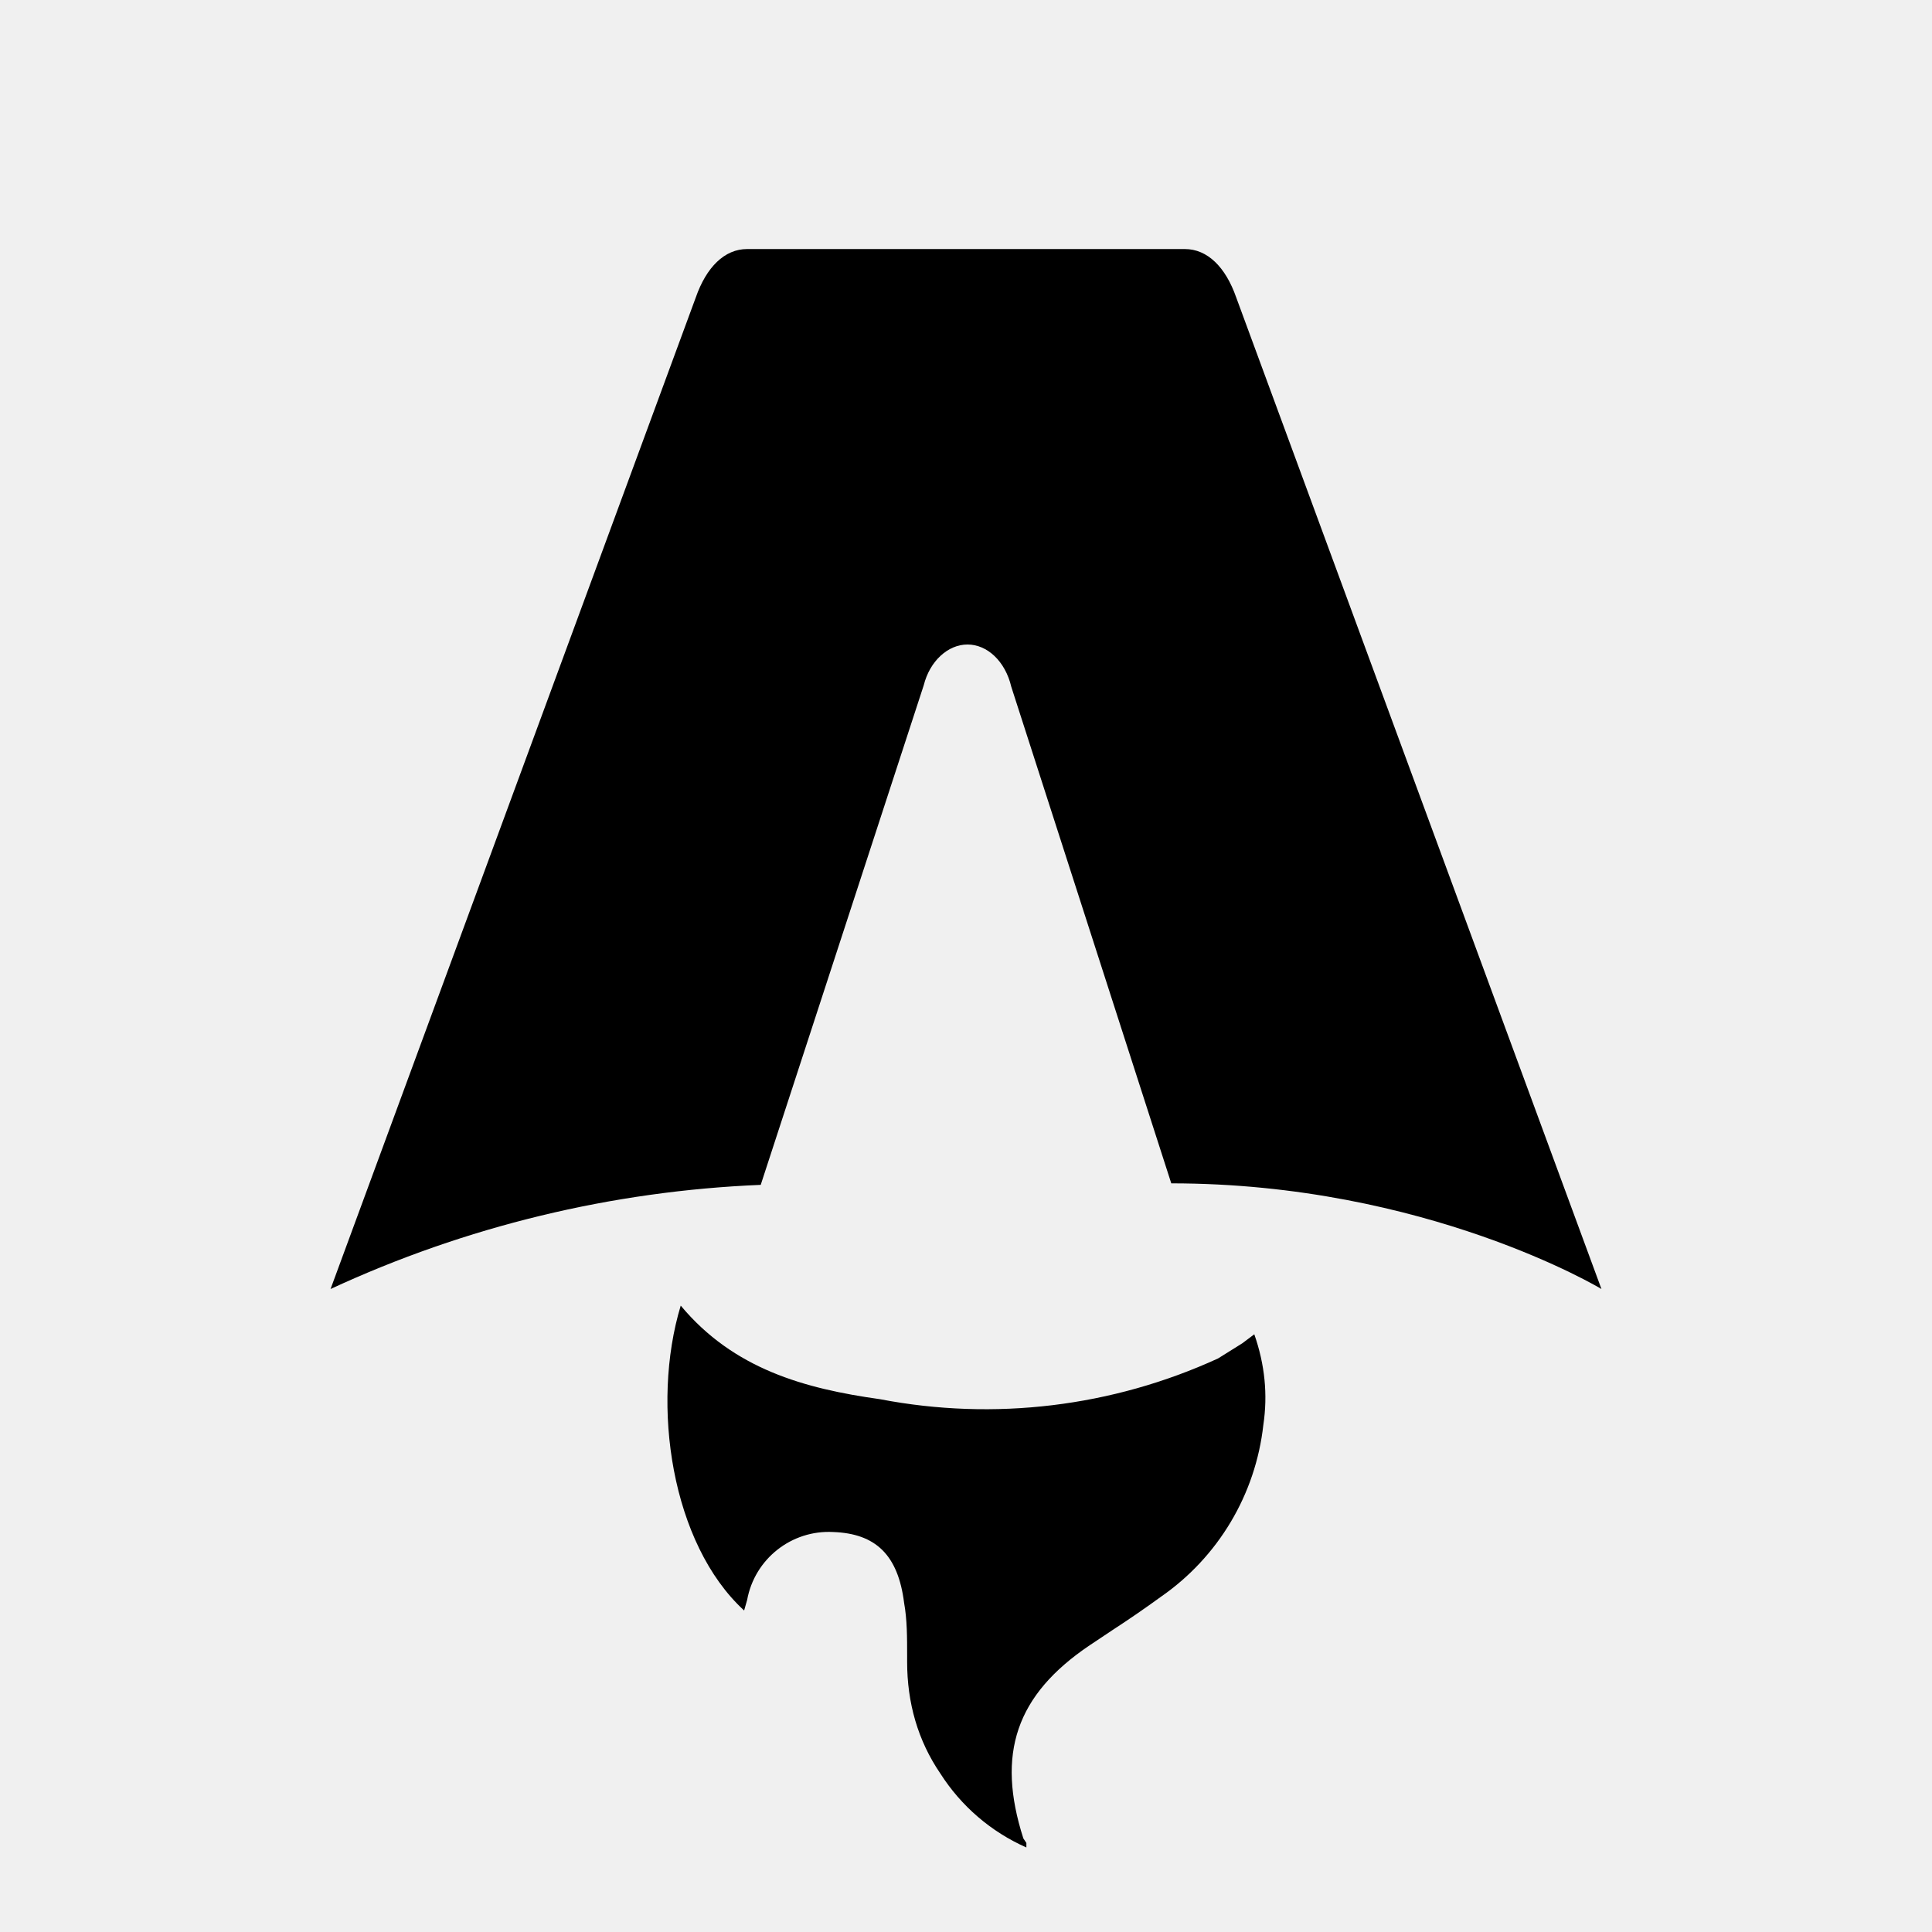
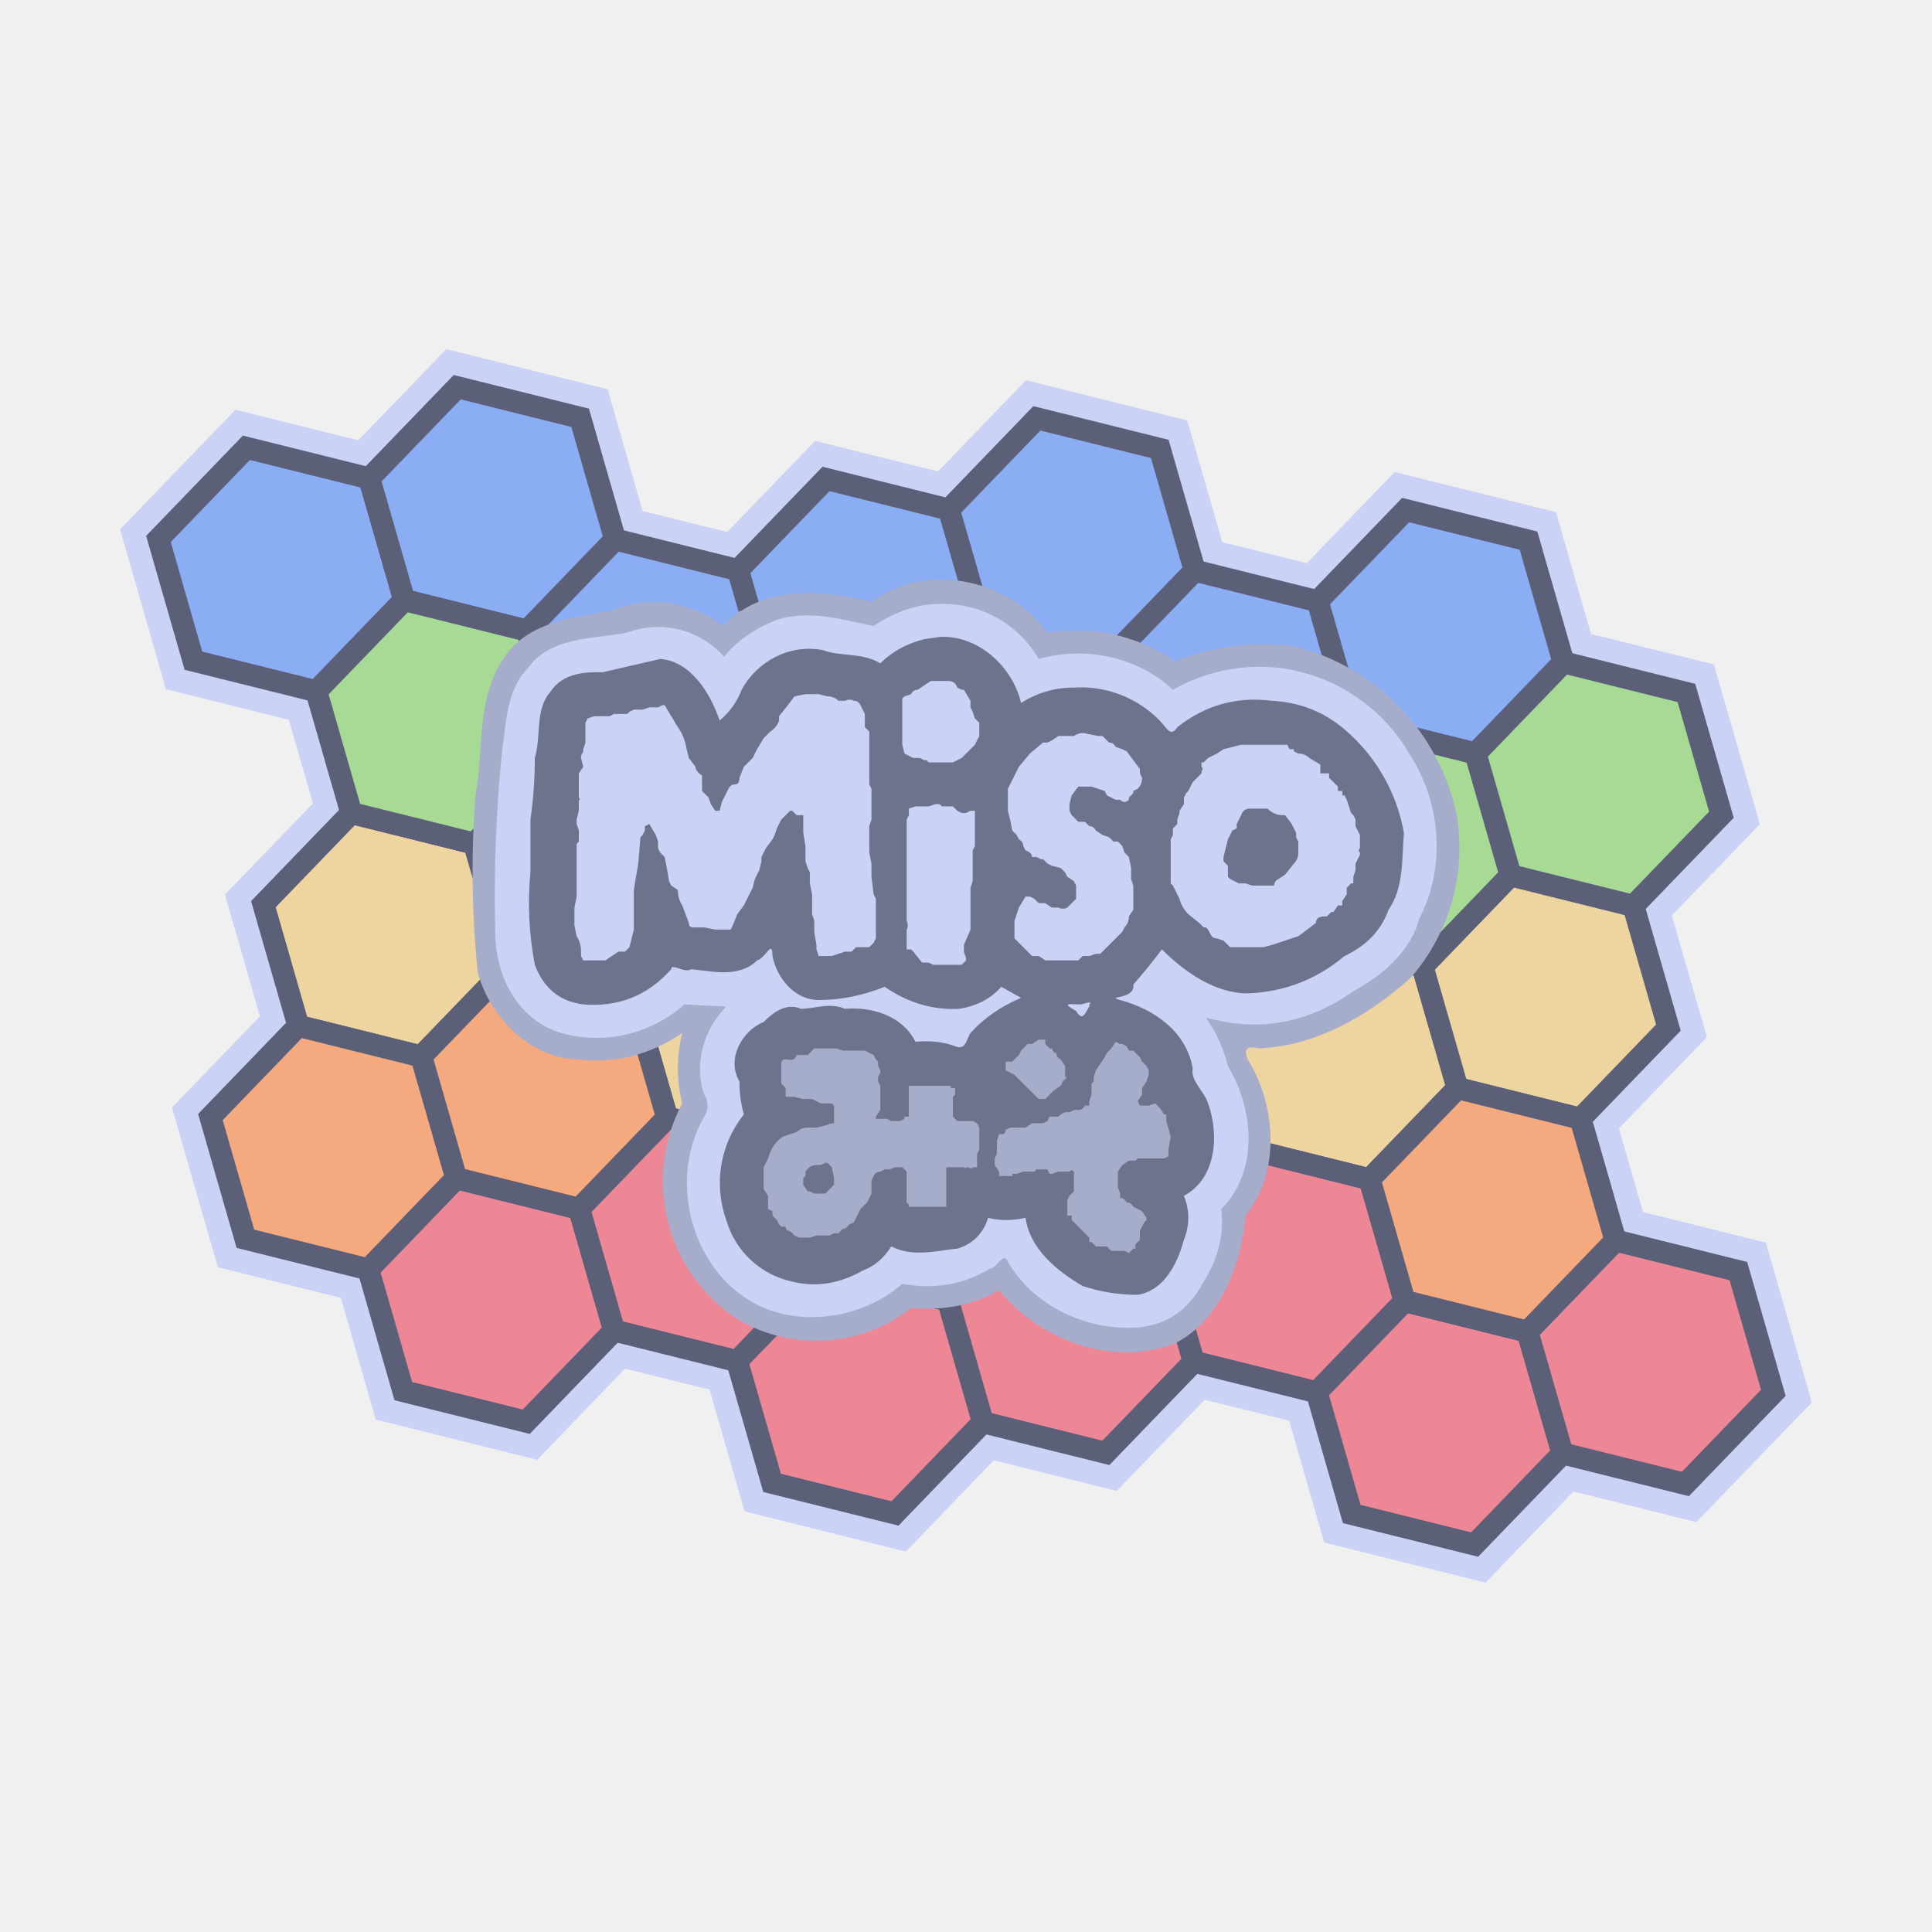
- <svg xmlns="http://www.w3.org/2000/svg" fill="none" viewBox="0 0 128 128">
-   <path d="M50.4 78.5a75.1 75.1 0 0 0-28.5 6.9l24.2-65.7c.7-2 1.9-3.2 3.4-3.2h29c1.5 0 2.7 1.2 3.4 3.2l24.2 65.7s-11.6-7-28.5-7L67 45.5c-.4-1.7-1.6-2.8-2.9-2.8-1.3 0-2.5 1.1-2.9 2.7L50.4 78.5Zm-1.1 28.2Zm-4.2-20.2c-2 6.6-.6 15.8 4.2 20.2a17.5 17.5 0 0 1 .2-.7 5.5 5.5 0 0 1 5.7-4.5c2.8.1 4.3 1.5 4.7 4.7.2 1.1.2 2.3.2 3.5v.4c0 2.7.7 5.2 2.2 7.4a13 13 0 0 0 5.7 4.9v-.3l-.2-.3c-1.8-5.6-.5-9.5 4.4-12.8l1.5-1a73 73 0 0 0 3.2-2.2 16 16 0 0 0 6.8-11.4c.3-2 .1-4-.6-6l-.8.6-1.6 1a37 37 0 0 1-22.4 2.7c-5-.7-9.7-2-13.2-6.2Z" />
-   <style>
-         path { fill: #000; }
-         @media (prefers-color-scheme: dark) {
-             path { fill: #FFF; }
-         }
-     </style>
+ <svg xmlns="http://www.w3.org/2000/svg" width="331.96" height="331.96" viewBox="0 0 87.801 87.809">
+   <g fill-rule="evenodd" stroke-linecap="square">
+     <path fill="#cad3f5" stroke-width="1.142" d="m20.067 16.089-3.784 3.92q-2.793-.693-5.585-1.389l-5.245 5.44 2.084 7.264 5.587 1.39 1.094 3.803-4 4.141q.798 2.767 1.593 5.534-1.998 2.072-4 4.142 1.046 3.63 2.088 7.263l5.589 1.393 1.588 5.532c2.444.61 4.89 1.215 7.334 1.825l3.995-4.144 3.842.956 1.59 5.532c2.444.61 4.888 1.216 7.332 1.827l3.995-4.146 5.587 1.391 3.999-4.145 3.84.955 1.59 5.532c2.444.61 4.888 1.216 7.332 1.827l3.997-4.144 5.585 1.391q2.624-2.72 5.25-5.438-1.046-3.632-2.09-7.265l-5.584-1.39-1.095-3.8 4-4.15c-.535-1.842-1.063-3.685-1.595-5.527l4.003-4.149q-1.048-3.63-2.09-7.26l-5.587-1.388-1.59-5.534-7.33-1.827-3.999 4.145-3.84-.953-1.59-5.532-7.332-1.829-3.997 4.144q-2.793-.694-5.585-1.39l-3.997 4.144-3.844-.953-1.589-5.535c-2.444-.609-4.89-1.214-7.333-1.824z" paint-order="fill markers stroke" />
+     <g stroke="#5b6078" stroke-width=".875">
+       <g fill="#8aadf4">
+         <path stroke-width=".999" d="m14.374 31.418-5.587-1.39-1.59-5.533 3.997-4.143 5.587 1.39 1.59 5.532z" paint-order="fill markers stroke" />
+         <path stroke-width=".999" d="m23.957 28.664-5.587-1.39-1.59-5.533 3.997-4.143 5.587 1.39 1.59 5.533z" paint-order="fill markers stroke" />
+         <path stroke-width=".999" d="m31.133 35.587-5.586-1.39-1.59-5.532 3.997-4.144 5.586 1.39 1.59 5.533zm9.584-2.753-5.586-1.39-1.59-5.533 3.997-4.143 5.586 1.39 1.59 5.532zM50.3 30.08l-5.586-1.39-1.59-5.533 3.997-4.143 5.587 1.39 1.59 5.532z" paint-order="fill markers stroke" />
+         <path stroke-width=".999" d="m57.477 37.002-5.586-1.39-1.59-5.532 3.997-4.144 5.586 1.39 1.59 5.533zm9.584-2.754-5.586-1.39-1.59-5.532 3.997-4.143 5.586 1.39 1.59 5.532z" paint-order="fill markers stroke" />
+       </g>
+       <g fill="#eed49f">
+         <path stroke-width=".999" d="m19.143 48.017-5.586-1.39-1.59-5.532 3.997-4.144 5.586 1.39 1.59 5.533z" paint-order="fill markers stroke" />
+         <path stroke-width=".999" d="m28.726 45.264-5.586-1.39-1.59-5.533 3.997-4.143 5.586 1.39 1.59 5.532z" paint-order="fill markers stroke" />
+         <path stroke-width=".999" d="m35.903 52.186-5.587-1.39-1.59-5.533 3.997-4.143 5.587 1.39 1.59 5.533zm9.584-2.754-5.586-1.39-1.59-5.532 3.997-4.144 5.586 1.39 1.59 5.533zm9.583-2.754-5.586-1.39-1.59-5.532 3.997-4.143 5.586 1.39 1.59 5.532zm7.178 6.924-5.587-1.39-1.59-5.533 3.997-4.143 5.587 1.39 1.59 5.533z" paint-order="fill markers stroke" />
+         <path stroke-width=".999" d="m71.827 50.848-5.587-1.39-1.59-5.533 3.997-4.143 5.587 1.39 1.59 5.533z" paint-order="fill markers stroke" />
+       </g>
+       <g fill="#ed8796">
+         <path stroke-width=".999" d="m23.913 64.617-5.587-1.39-1.59-5.533 3.997-4.143 5.587 1.39 1.59 5.533z" paint-order="fill markers stroke" />
+         <path stroke-width=".999" d="m33.496 61.863-5.587-1.39-1.59-5.532 3.997-4.144 5.587 1.39 1.59 5.533zm7.177 6.923-5.586-1.39-1.59-5.533 3.997-4.143 5.586 1.39 1.59 5.532zm9.584-2.754-5.587-1.39-1.59-5.533 3.997-4.143 5.587 1.39 1.59 5.533z" paint-order="fill markers stroke" />
+         <path stroke-width=".999" d="m59.84 63.278-5.587-1.39-1.59-5.533 3.997-4.143 5.587 1.39 1.59 5.533zm7.177 6.922-5.586-1.39-1.59-5.532 3.997-4.143 5.586 1.39 1.59 5.532z" paint-order="fill markers stroke" />
+         <path stroke-width=".999" d="m76.597 67.447-5.587-1.39-1.59-5.533 3.997-4.143 5.587 1.39 1.59 5.532z" paint-order="fill markers stroke" />
+       </g>
+       <g fill="#a6da95">
+         <path stroke-width=".999" d="m21.55 38.341-5.587-1.39-1.59-5.533 3.997-4.143 5.587 1.39 1.59 5.533zm16.76 4.169-5.586-1.39-1.59-5.533 3.997-4.143 5.587 1.39 1.59 5.532z" paint-order="fill markers stroke" />
+         <path stroke-width=".999" d="m47.894 39.756-5.587-1.39-1.59-5.533 3.997-4.143 5.587 1.39 1.59 5.533zm16.761 4.169-5.587-1.39-1.59-5.533 3.997-4.143 5.587 1.39 1.59 5.532z" paint-order="fill markers stroke" />
+         <path stroke-width=".999" d="m74.237 41.17-5.587-1.389-1.59-5.533 3.997-4.143 5.587 1.39 1.59 5.533z" paint-order="fill markers stroke" />
+       </g>
+       <path fill="#f5a97f" stroke-width=".999" d="m66.243 49.457 5.587 1.39 1.59 5.533-3.997 4.143-5.587-1.39-1.59-5.532zm-16.76-4.168 5.586 1.39 1.59 5.532-3.997 4.144-5.586-1.39-1.59-5.533zM39.9 48.042l5.586 1.39 1.59 5.533-3.997 4.143-5.587-1.39-1.59-5.532zm-16.761-4.169 5.586 1.39 1.59 5.532-3.997 4.144-5.586-1.39-1.59-5.533zm-9.584 2.754 5.587 1.39 1.59 5.532-3.997 4.143-5.586-1.39-1.59-5.532z" paint-order="fill markers stroke" />
+     </g>
+   </g>
+   <g fill-rule="evenodd" stroke-linecap="square" stroke-width=".6">
+     <path fill="#a5adcb" d="M42.604 26.35q-1.6 0-3 1c-2-.5-4.2-.7-5.9.4-.4.1-.7.8-1 .6a5 5 0 0 0-4.9-.6c-1.7.3-3.7.5-4.8 2-1.4 1.9-1 4.3-1.4 6.4q-.3 4 .1 8c.5 2 2.3 3.9 4.5 4q2.6.3 4.8-1.2-.4 1.6 0 3.2a7.5 7.5 0 0 0 2.5 9.8 7 7 0 0 0 7.9-.5q2.2.2 4-.8c1.9 2.3 5.2 3.5 8 2.4 2-1 3-3.5 3.2-5.8 1.6-2 1.4-5 .1-7.1q-.3-.7.5-.5c2.6-.1 5-1.5 6.9-3.2a9 9 0 0 0 2.1-7.4 10 10 0 0 0-7.5-7.7q-2.8-.3-5.3.7a8 8 0 0 0-5.8-1.3 6 6 0 0 0-5-2.4" paint-order="markers stroke fill" />
+     <path fill="#cad3f5" d="M42.704 27.45q-1.5 0-3 1c-1.5-.3-3.1-.8-4.6-.2q-1.4.6-2.2 1.6a4 4 0 0 0-4.4-1.1c-1.6.3-3.5.2-4.5 1.6-1 1-1 2.5-1.2 3.9q-.4 4-.3 8.1c0 2 1 4 3 4.6a6 6 0 0 0 5.6-1.3l1.9.1c-1 1-1.5 2.6-1 4q.3.5 0 1c-1.8 3.1-.4 7.6 3 8.8 2 .7 4.4.2 6-1.2q2.2.4 4-.7c.3 0 .6-.8.8-.3 1.1 1.9 3.3 3 5.5 3q2.3 0 3.4-2.1 1-1.6.8-3.3c1.7-1.7 1.5-4.5.3-6.5q-.3-1.2-1-2.2 3.6 1 6.7-1.2c1.3-.7 2.6-1.8 3-3.3 1.2-2.3 1-5.2-.4-7.4a8 8 0 0 0-6-4 8 8 0 0 0-4.8 1c-1.6-1.5-4-2-6.1-1.4a5 5 0 0 0-4.5-2.5" paint-order="markers stroke fill" />
+     <path fill="#cad3f5" d="M42.104 28.45q-1.2.4-2.3 1.1-1.3-.3-2.7-.6a4 4 0 0 0-4 2.4c-.2.7-.4 0-.6-.3-.7-1-2-2-3.4-1.4l-2.9.5c-1.4.2-2.2 1.6-2.2 3q-.2 1.5-.3 3.2-.2 2-.1 3.7c0 1.7-.3 3.6.8 5 1 1.3 3 1.3 4.5.8q1.1-.5 1.8-1.4 1.2.3 2.4.3 1 0 1.7-.6.2.7.7 1.2-.9.4-1.7 1-1.4 1.3-.7 3c-.1.6.4 1.2 0 1.6-1.7 2.4-.8 6.2 1.9 7.5 1.5.8 3.5.4 4.9-.5l.8-.7a7 7 0 0 0 3.2 0q.9-.6 1.4-1.3.6-.2 1 0a6 6 0 0 0 3 3c1.2.4 2.7.8 3.7-.2a6 6 0 0 0 1.5-3c.2-.5-.3-1 .2-1.3 1.4-1.5 1.2-4 0-5.5a4 4 0 0 0-1-2.5q-.8-.7-1.8-1.2.4-.8 1-1.3a6 6 0 0 0 4.5 1.6q2.5-.3 4.6-2 1.2-.8 1.6-2.2.9-1.8.6-3.8a9 9 0 0 0-2.9-4.9 6 6 0 0 0-3.7-1.3q-2.5-.2-4.4 1.3a5.5 5.5 0 0 0-6.5-1.4c-.6-1.7-2.4-3-4.2-2.8zm-1.8 17a5 5 0 0 0 4 .7l-.9.9c-.5-.2-1.1 0-1.5-.3a4 4 0 0 0-2-1.3z" paint-order="markers stroke fill" />
+     <path fill="#6e738d" d="M42.004 29.05q-1.2.3-2 1.1c-.8-.5-1.8-.3-2.6-.6-1.5-.3-3 .5-3.7 1.8q-.3.8-1 1.4c-.4-1.2-1.3-2.7-2.7-2.8l-2.6.6c-.8 0-1.8 0-2.4.9-.7.8-.4 2-.7 3q0 1.4-.2 2.8v2.4q-.2 2.1.2 4.2.6 1.6 2.2 1.8 2.4.2 4-1.6c0-.3.6.2.9 0 1 .1 2.2.4 3-.4.4-.1.7-1 .7-.2.2 1 1 2 2.1 2q1.5 0 3-.6 1.6 1.1 3.4 1 1.2-.2 1.9-1l.9.5q-1.4.6-2.3 1.6c-.2.3-.2.8-.7.6q-.8-.3-1.8-.2c-.6-1.2-2-1.6-3.2-1.5-.7-.3-1.4 0-2 0-.7-.3-1.3.2-1.7.6-1 .4-1.7 1.7-1.1 2.7q0 .8.2 1.5a5 5 0 0 0-.8 4.8 4 4 0 0 0 3 2.8q1.6.4 3.2-.5.8-.3 1.3-1.1c1 .5 2 .2 3 .1a2 2 0 0 0 1.4-1.4q.8.2 1.7 0c.2 1.4 1.4 2.4 2.6 3.1a8 8 0 0 0 2.5.4c1.2-.2 1.8-1.4 2.1-2.5q.4-1 0-2c1.5-.8 1.6-2.8 1.1-4.2-.2-.6-.8-1-.7-1.6-.3-1.7-1.8-2.7-3.3-3.1-.7-.2.7 0 .6-.7q.7-.8 1.3-1.6c1 1 2.4 2 3.9 2q2.5-.1 4.4-1.7 1.5-.7 2-2.1c.7-1 .6-2.3.7-3.5a8 8 0 0 0-2.7-4.7q-1.4-1.2-3.3-1.3-2.4-.3-4.3 1.2c-.3.5-.5 0-.8-.3a5 5 0 0 0-3.9-1.5q-1.3 0-2.4.7c-.4-1.7-2-3.1-3.7-3zm7.5 16.7c-.2.3-.3.7-.6.2-.7-.4-.3-.3.2-.3.1 0 .6-.2.4 0" paint-order="markers stroke fill" />
+     <path fill="#cad3f5" d="M39.804 41.05v1.6l-.1.2-.2.2h-.6l-.2.2h-.3l-.6.2h-.6l-.1-.3v-.2l-.1-.6v-.5l-.1-.3v-.9l-.1-.5v-.5l-.1-.2-.1-.3v-.7l-.1-.6v-.8h-.3l-.2-.2h-.1l-.4.4-.2.4-.1.3-.1.2-.3.4-.2.4v.2l-.1.4-.2.4-.1.4-.4.8-.3.4-.2.5-.1.2h-.7l-.5-.1h-.5q-.2 0-.2-.2l-.3-.8q-.2-.3-.2-.7l-.3-.2-.1-.2-.1-.6-.1-.5-.2-.2-.1-.2v-.3l-.1-.3-.3-.5-.2.1v.2l-.1.2-.1.1-.1 1.2-.2 1.2v1.8l-.2.8-.2.2h-.3l-.6.4h-1l-.1-.2v-.2q0-.4-.2-.7l-.1-.5v-.8l.1-.5v-2.4l.1-.1v-.5l-.1-.3v-.2l.1-.4v-.5q.1 0 0-.1v-1.1l.2-.3-.1-.4v-.1l.1-.2v-.1l.1-.3v-.9l.1-.2.3-.1h.7l.2-.1h.6l.1-.1.2-.1h.4l.3-.1h.4l.2-.1h.1l.6 1q.3.4.4 1l.1.4.3.4q0 .2.3.4v.7l.3.3.1.3.2.3h.2l.1-.4.3-.6q.1-.2.3-.2t.2-.3l.2-.5.4-.4.2-.4.3-.5.3-.3q.3-.2.4-.5v-.2l.4-.5.3-.4.5-.1h.6l.4.1q.3 0 .5.2h.3q.2-.1.4 0 .2 0 .3.2l.2.4v.6l.2.2v2.4l.1.2v1.4l-.1.3v1.2l.1.5v.6l.1.8.1.2zm4.7-8.2v.6l-.2.4-.6.6-.4.2h-1.1l-.1-.1h-.1l-.2-.1h-.3l-.4-.2-.1-.4v-2.1l.1-.1.3-.1q.1-.2.3-.2l.6-.4h.8q.3 0 .4.3l.2.1h.1l.3.5v.3l.1.2.1.3zm-.2 4.5v1.1l-.1.2v1.4l-.1.3v1.9l-.3.7v.3l.1.3v.1l-.2.2h-1.3l-.2-.1h-.3l-.4-.5-.1-.1h-.2v-.9q.1-.2 0-.4v-4.6l.1-.2v-.3l.3-.1h.6l.3-.1h.2l.1.1h.5l.2.2.2.1h.2l.2-.1h.2zm7.6-2q0 .3-.2.5l-.2.1v.1l-.2.2v.1q-.2.2-.4 0h-.2l-.4-.2-.1-.2-.6-.2h-.6l-.3.4-.1.4v.3l.1.2.3.3h.3l.2.2q.2 0 .3.2l.3.2.3.1.2.2h.2l.2.2.1.3.2.2.1.5v.5l.1.3v1.1l-.2.3q0 .3-.2.5l-.1.2-1 1h-.2l-.3.1h-.3l-.2.2h-1.5l-.3-.2h-.3l-.8-.8v-.8l.2-.6.3-.5h.2l.2.1.2.2h.3l.3.2h.3q.2.1.4 0l.4-.4v-.6l-.1-.2-.3-.2-.1-.2-.2-.2-.4-.1-.2-.1-.2-.2h-.1l-.2-.1h-.2q0-.2-.3-.3l-.1-.2q0-.2-.2-.3l-.1-.2-.2-.2-.1-.5-.1-.4v-1l.5-1 .5-.6.6-.5h.2l.2-.1.3-.2h.7q.3-.2.6-.1l.5.1h.2l.3.3q.2 0 .3.2l.3.1.2.1.6.8v.2zm9.9 2.6v.6q-.1.1 0 .2v.1l-.2.4v.3l-.1.3v.3h-.1l-.2.2v.3l-.2.3v.2h-.2l-.2.3h-.1l-.2.2h-.1q-.4 0-.4.3l-.8.6-1.2.4-.4.1h-1.5l-.3-.3-.3-.1q-.2 0-.3-.2l-.1-.2-.1-.1h-.1l-.2-.2-.5-.4q-.3-.3-.4-.7l-.3-.6-.1-.1v-2l.1-.2v-.3l.2-.2v-.2l.1-.3v-.1l.2-.3v-.3l.1-.2.1-.1.2-.4.4-.4v-.1q.1-.1 0-.2v-.2h.1l.2-.2.4-.2.3-.2.8-.2h2.1l.1.2h.2v.1l.2.1q.3 0 .5.2l.5.3v.4h.4v.2l.4.4v.2h.2v.2h.1l.1.2.2.6.1.1.1.2v.3zm-2.8.7v-.4l-.1-.2v-.2l-.2-.4-.3-.4h-.1q-.4 0-.7-.3h-.8q-.3 0-.4.3l-.2.4v.2l-.2.1-.2.4-.2.8v.2l.2.2v.5l.1.1.4.2h.3l.3.1h1q0-.2.2-.3l.3-.2.4-.5q.2-.2.2-.5" aria-label="Miso" paint-order="markers stroke fill" />
+     <path fill="#a5adcb" d="M44.504 51.95v.3l-.1.2v.6h-.2q0 .1-.2 0h-.1q0 .1-.1 0h-.8v1.8h-1.7v-.1l-.1-.1v-1.4l-.2-.2h-.3l-.3.1h-.2l-.2.1q-.2 0-.3.2l-.1.2v.6l-.2.4-.3.3-.3.6-.2.1-.2.2h-.1l-.2.2h-.2l-.2.1h-.6l-.3.1h-.5l-.2-.1-.2-.2q-.2 0-.2-.2h-.2l-.1-.1-.1-.2-.2-.2v-.2l-.2-.1v-.6l-.2-.3v-1l.2-.4q.2-.7.7-1l.6-.2q.2-.2.5-.2h.4l.4-.1.3-.1h.1v-.8l-.1-.1h-.5l-.4-.2h-.4l-.4-.1h-.4v-.4l-.2-.2v-1l.1-.1h.2q.3.1.4-.2h.5l.3-.3h1l.3.1h1l.4.2.1.2.1.1v.2l.1.2v.1l-.1.2v.2l.1.2v1.1l-.2.3v.1h.5l.2.1h.4l.2-.1v-.1h.2v-1.4h.6q0-.1 0 0h1.3v.1h.2v.3l-.1.1v.9l.2.2h.7q.3.1.3.4v.5m-6.6 1.7-.1-.5-.2-.2h-.1l-.2.1h-.2q-.3 0-.5.3v.2l-.1.1v.3l.2.3h.1l.2.1h.5l.4-.4zm10.6-4.6-.2.2-.1.2-.3.2-.4.4h-.3l-1.1-1.1-.4-.2v-.4h.3l.3-.3.1-.2.3-.3h.2l.3-.2h.3v.2l.2.2h.1l.1.2h.1q0 .2.2.3l.2.3v.5m4.7 3.3v.3l-.2.1h-1.2l-.1.1h-.3l-.3.2-.2.3v.7l.1.3v.2q.2 0 .3.2.2 0 .3.2l.4.2.2.3v.1l-.1.1-.2.4v.4l-.2.2v.2h-.1l-.2.2-.2-.1h-.6l-.2-.2h-.5l-.2-.2h-.1v-.2l-.8-.8v-.2h-.2v-.7l.1-.2.2-.2v-.9q-.1-.1-.2 0h-.5l-.3.1h-.1l-.1-.2h-.5l-.1.1h-.5l-.3.1h-.2v.1h-.6v-.2l-.2-.3v-.3l.1-.2v-.6l.1-.3h.1q.1 0 0 0 .2 0 .2-.2l.2-.1h.7l.3-.2h.5l.2-.1.1-.2h.4l.1-.1.2-.1h.2l.2-.1h.2q.2 0 .3-.2h.2v-.2l.1-.3v-.5l.1-.1v-.2l.1-.3.4-.6.1-.2.2-.2.2-.3.2.1h.1l.2.1.1.2h.2l.3.3.1.2.2.2.1.2v.2l-.1.3-.2.3v.3l-.2.3.1.2h.4l.3-.1.2.2.2.3h.1v.3l.2.7z" aria-label="みそ" paint-order="markers stroke fill" />
+   </g>
</svg>
